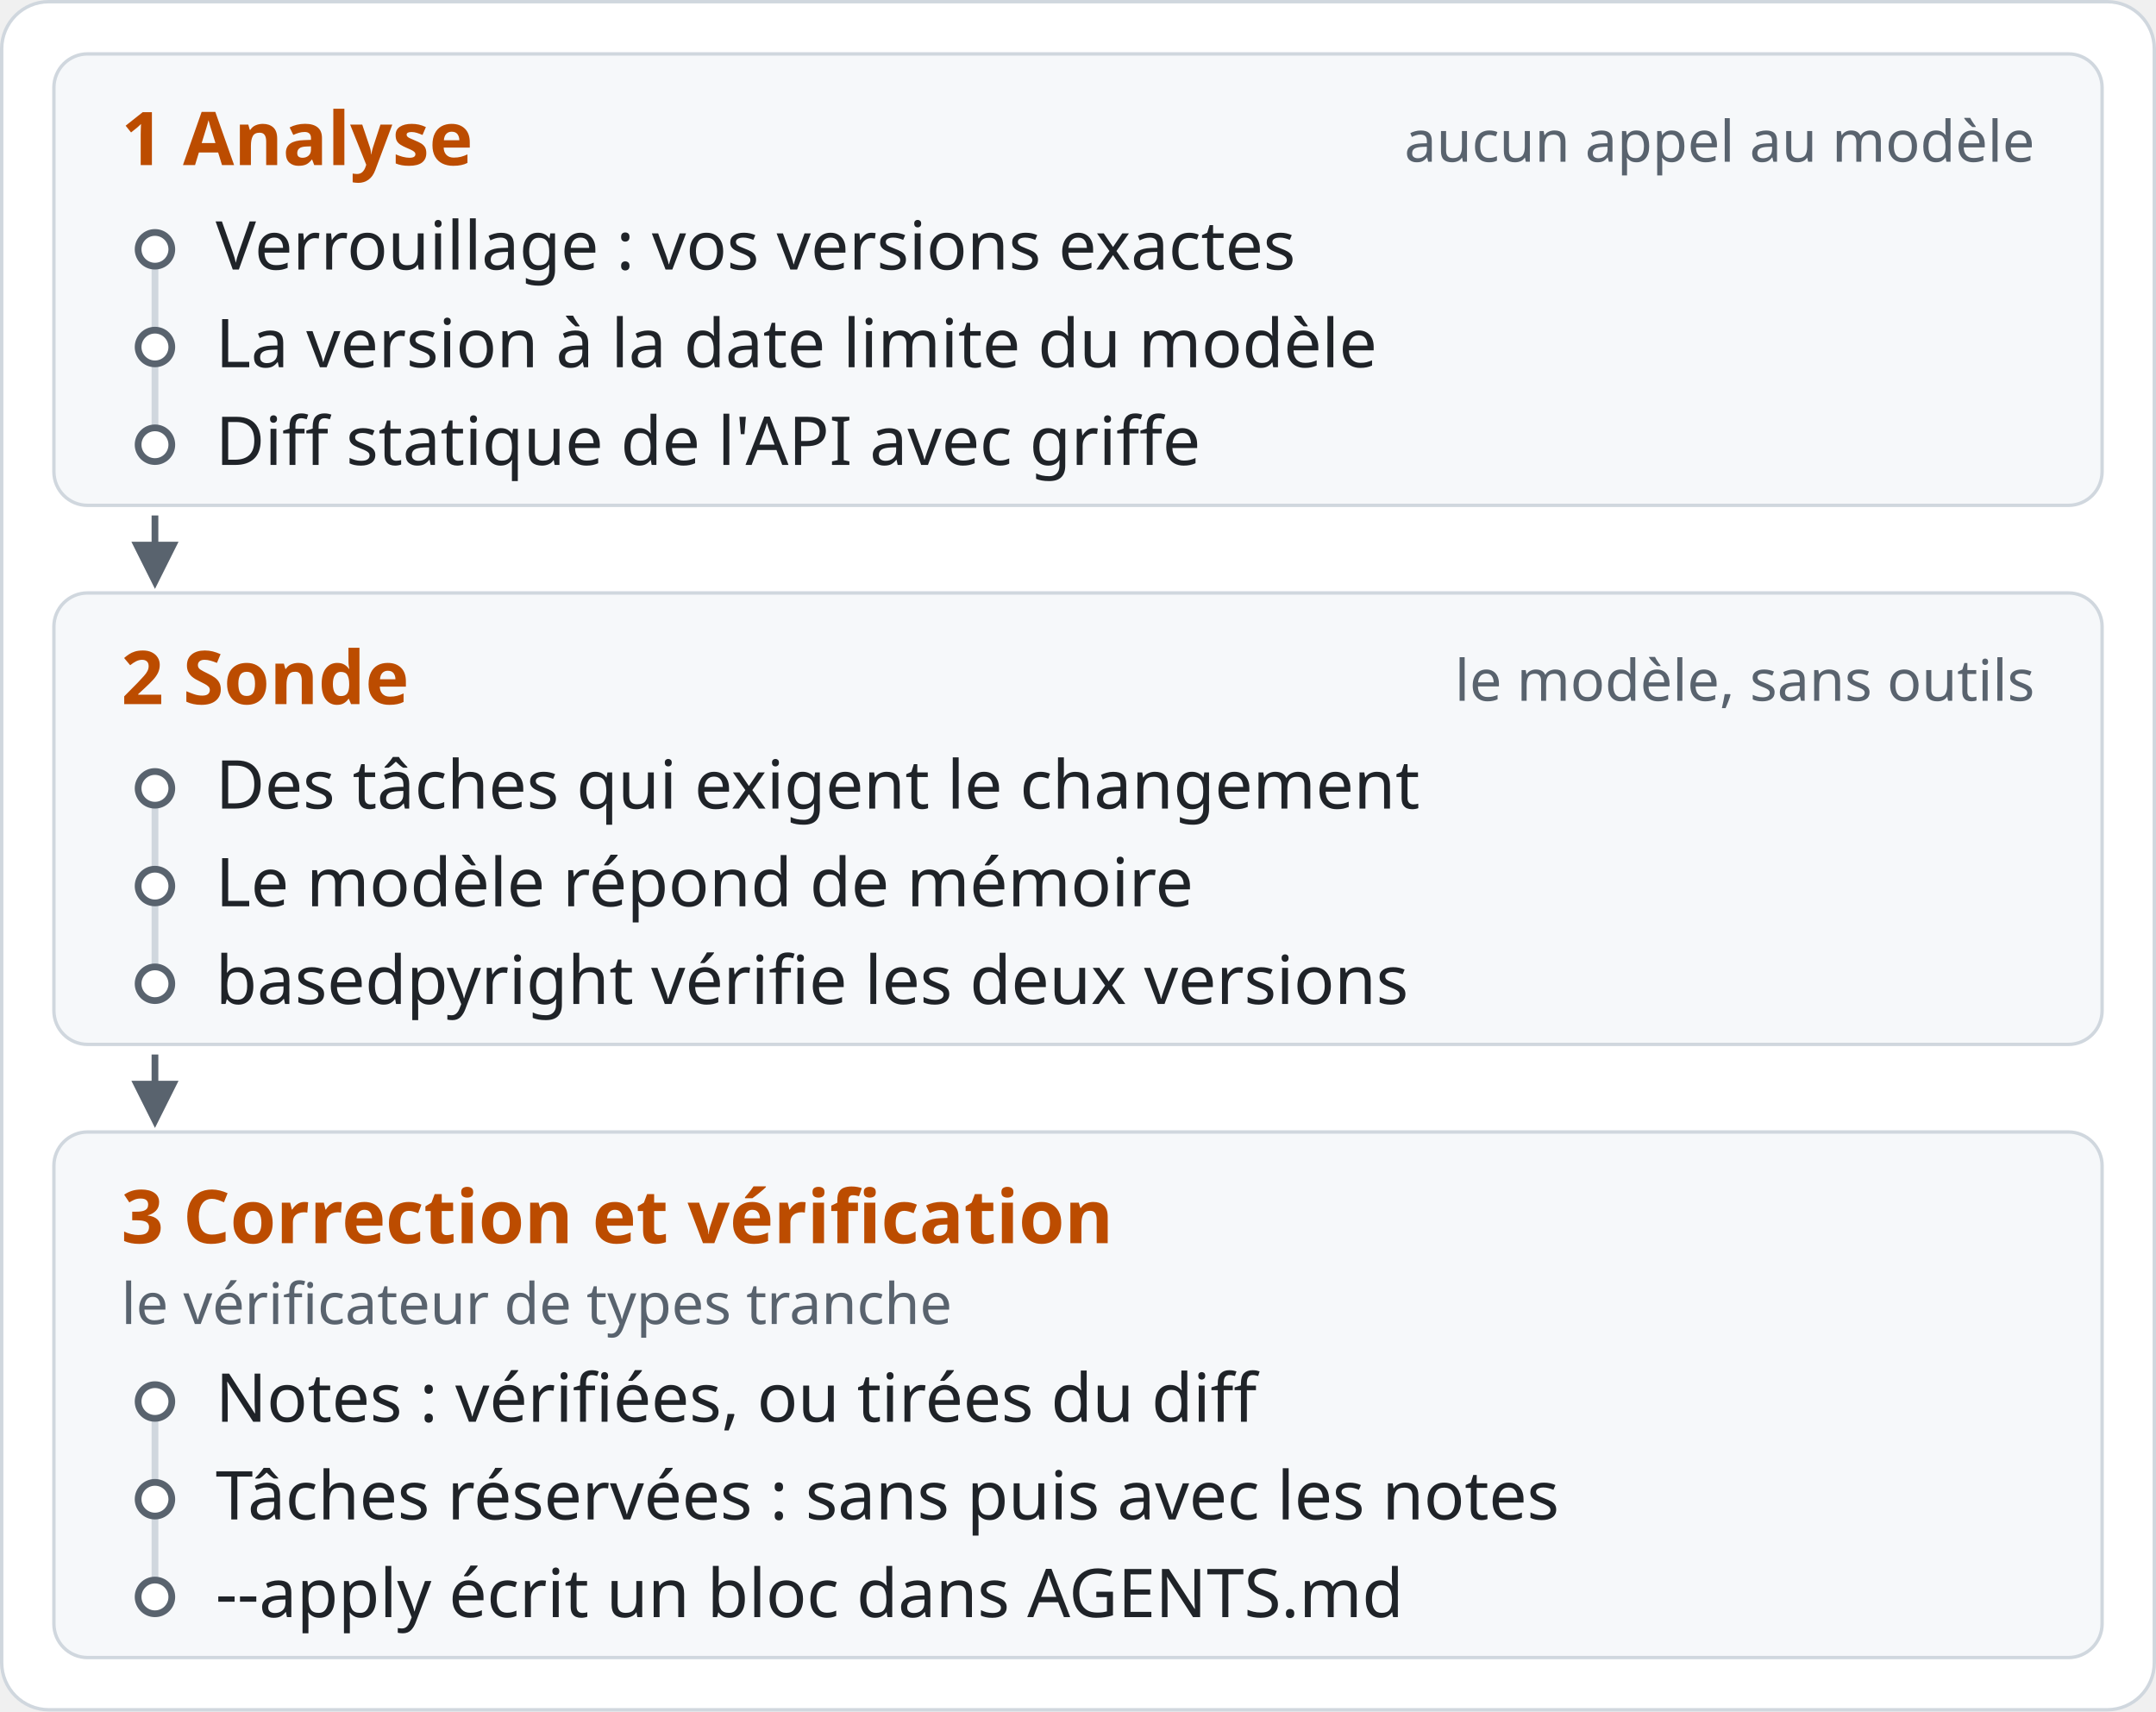
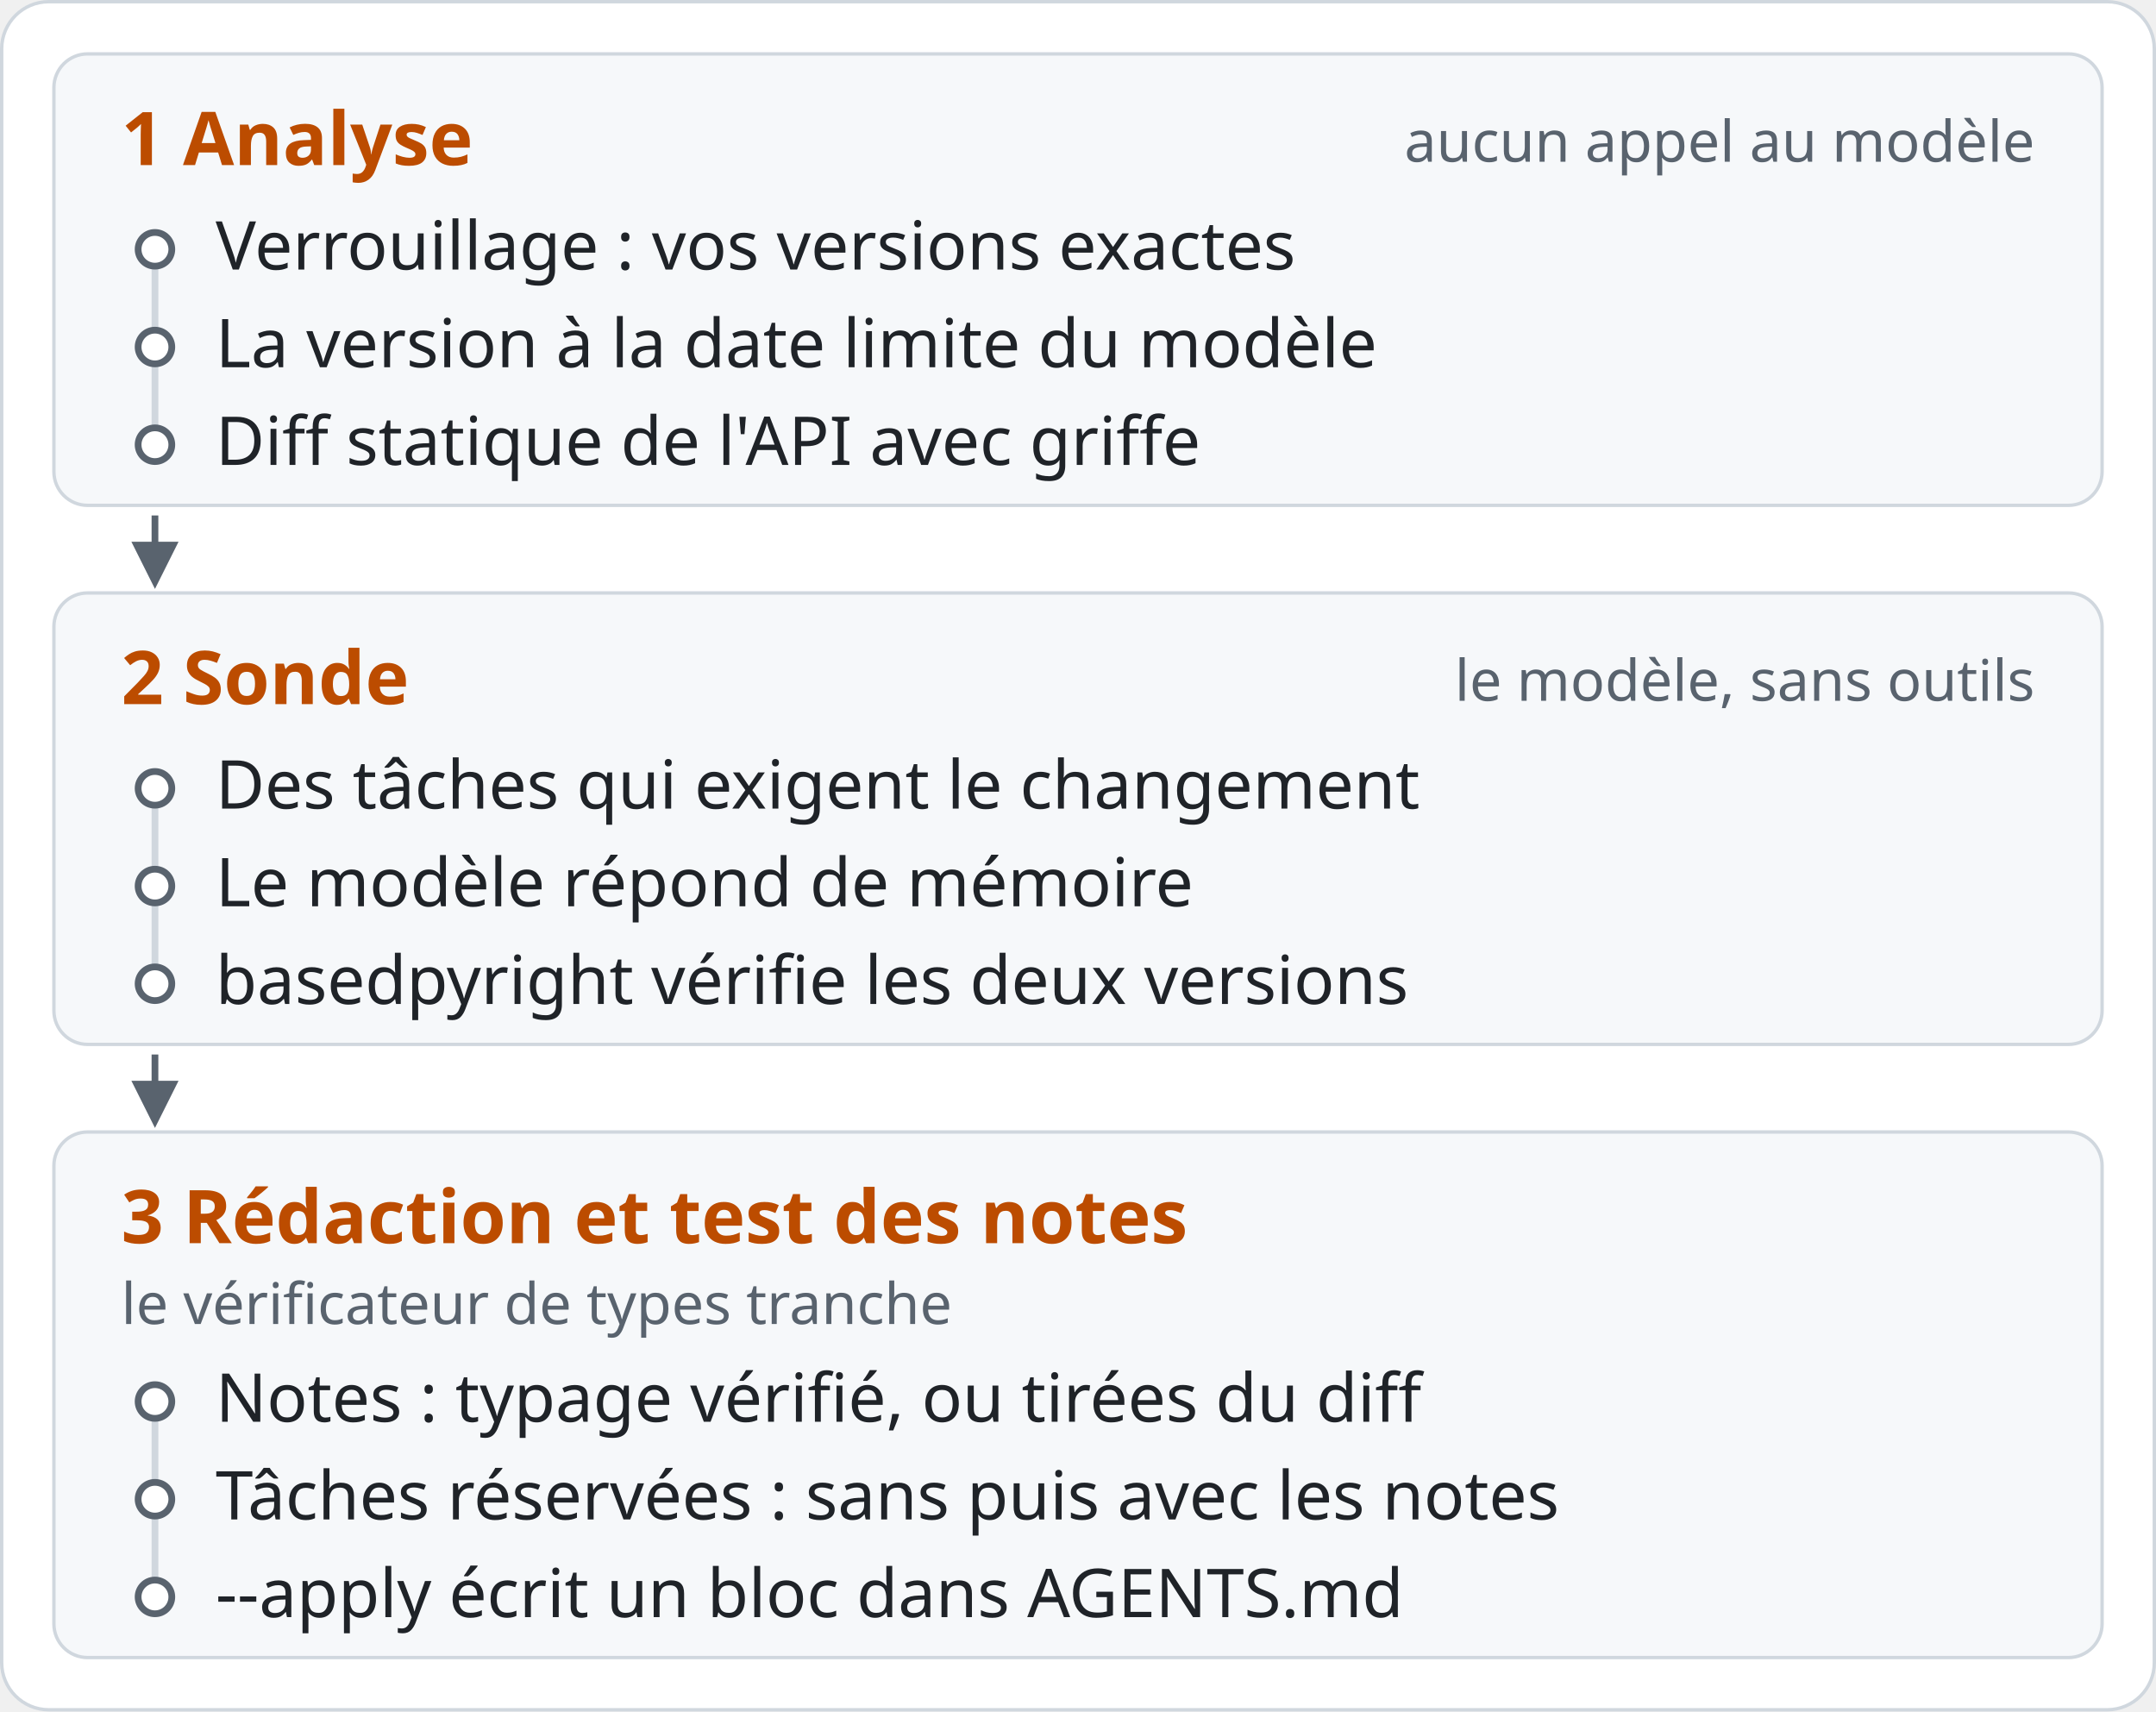
<svg xmlns="http://www.w3.org/2000/svg" width="640" height="508" viewBox="0 0 640 508" role="img" aria-labelledby="title desc" xml:lang="fr">
  <style>
    .sans { font-family: -apple-system, BlinkMacSystemFont, 'Segoe UI', 'Noto Sans', Helvetica, Arial, sans-serif; }
    .mono { font-family: ui-monospace, SFMono-Regular, 'SF Mono', Menlo, Consolas, 'Liberation Mono', monospace; }
    .text { fill: #1f2328; }
    .muted { fill: #59636e; }
    .accent { fill: #bc4c00; }
    .red { fill: #cf222e; }
    .green { fill: #1a7f37; }
    .b { font-weight: 700; }
    .sb { font-weight: 600; }
  </style>
  <defs>
    <marker id="head" viewBox="0 0 10 10" refX="8" refY="5" markerWidth="7" markerHeight="7" orient="auto-start-reverse">
      <path d="M0 0L10 5L0 10z" fill="#59636e" />
    </marker>
  </defs>
  <rect x="0.5" y="0.5" width="639" height="507" rx="14" fill="#ffffff" stroke="#d0d7de" />
  <rect x="16" y="16" width="608" height="134" rx="10" fill="#f6f8fa" stroke="#d0d7de" />
  <text x="36" y="49" font-size="22" class="sans b accent">1  Analyse</text>
  <text x="604" y="48" font-size="17" class="sans muted" text-anchor="end">aucun appel au modèle</text>
  <line x1="46" y1="74" x2="46" y2="132" stroke="#d0d7de" stroke-width="2" />
  <circle cx="46" cy="74" r="5" fill="#ffffff" stroke="#59636e" stroke-width="2" />
  <text x="64" y="80" font-size="20" class="sans text">Verrouillage : vos versions exactes</text>
  <circle cx="46" cy="103" r="5" fill="#ffffff" stroke="#59636e" stroke-width="2" />
  <text x="64" y="109" font-size="20" class="sans text">La version à la date limite du modèle</text>
  <circle cx="46" cy="132" r="5" fill="#ffffff" stroke="#59636e" stroke-width="2" />
  <text x="64" y="138" font-size="20" class="sans text">Diff statique de l'API avec griffe</text>
  <line x1="46" y1="153" x2="46" y2="172" stroke="#59636e" stroke-width="2" marker-end="url(#head)" />
  <rect x="16" y="176" width="608" height="134" rx="10" fill="#f6f8fa" stroke="#d0d7de" />
  <text x="36" y="209" font-size="22" class="sans b accent">2  Sonde</text>
  <text x="604" y="208" font-size="17" class="sans muted" text-anchor="end">le modèle, sans outils</text>
  <line x1="46" y1="234" x2="46" y2="292" stroke="#d0d7de" stroke-width="2" />
  <circle cx="46" cy="234" r="5" fill="#ffffff" stroke="#59636e" stroke-width="2" />
  <text x="64" y="240" font-size="20" class="sans text">Des tâches qui exigent le changement</text>
  <circle cx="46" cy="263" r="5" fill="#ffffff" stroke="#59636e" stroke-width="2" />
  <text x="64" y="269" font-size="20" class="sans text">Le modèle répond de mémoire</text>
  <circle cx="46" cy="292" r="5" fill="#ffffff" stroke="#59636e" stroke-width="2" />
  <text x="64" y="298" font-size="20" class="sans text">basedpyright vérifie les deux versions</text>
  <line x1="46" y1="313" x2="46" y2="332" stroke="#59636e" stroke-width="2" marker-end="url(#head)" />
  <rect x="16" y="336" width="608" height="156" rx="10" fill="#f6f8fa" stroke="#d0d7de" />
-   <text x="36" y="369" font-size="22" class="sans b accent">3  Correction et vérification</text>
+   <text x="36" y="369" font-size="22" class="sans b accent">3  Rédaction et test des notes</text>
  <text x="36" y="393" font-size="17" class="sans muted">le vérificateur de types tranche</text>
  <line x1="46" y1="416" x2="46" y2="474" stroke="#d0d7de" stroke-width="2" />
  <circle cx="46" cy="416" r="5" fill="#ffffff" stroke="#59636e" stroke-width="2" />
-   <text x="64" y="422" font-size="20" class="sans text">Notes : vérifiées, ou tirées du diff</text>
+   <text x="64" y="422" font-size="20" class="sans text">Notes : typage vérifié, ou tirées du diff</text>
  <circle cx="46" cy="445" r="5" fill="#ffffff" stroke="#59636e" stroke-width="2" />
  <text x="64" y="451" font-size="20" class="sans text">Tâches réservées : sans puis avec les notes</text>
  <circle cx="46" cy="474" r="5" fill="#ffffff" stroke="#59636e" stroke-width="2" />
  <text x="64" y="480" font-size="20" class="sans text">--apply écrit un bloc dans AGENTS.md</text>
</svg>
